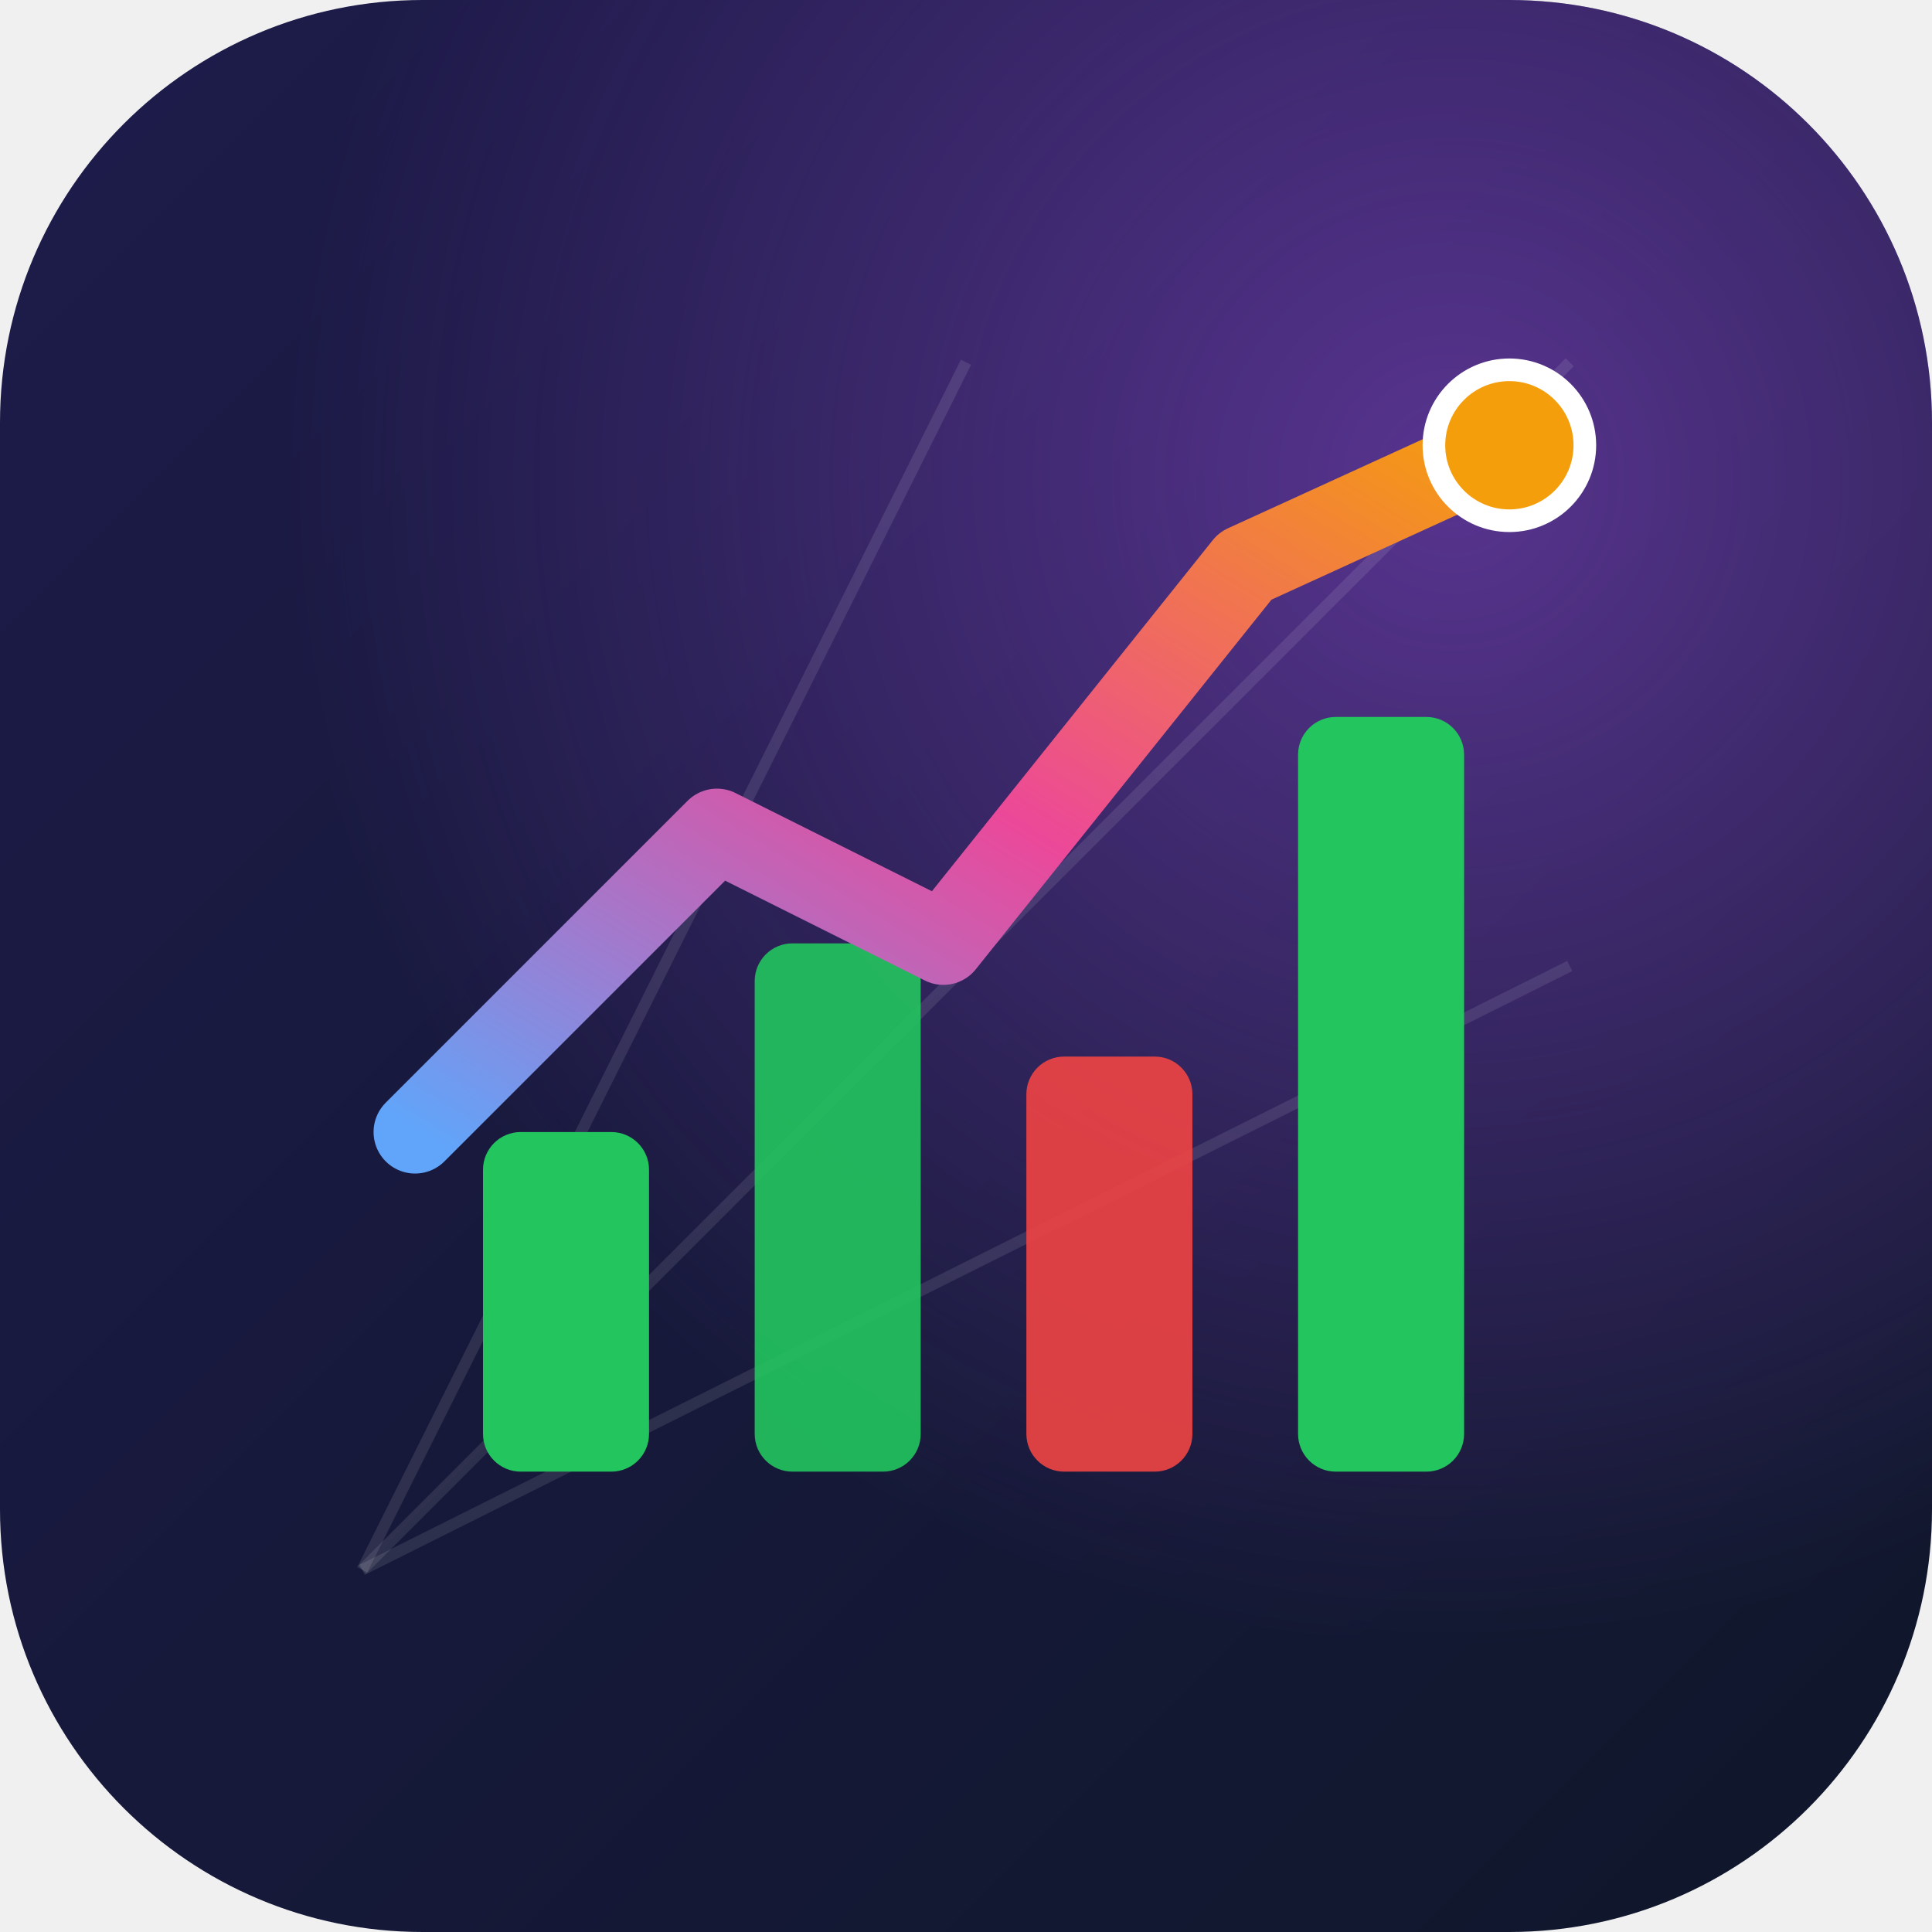
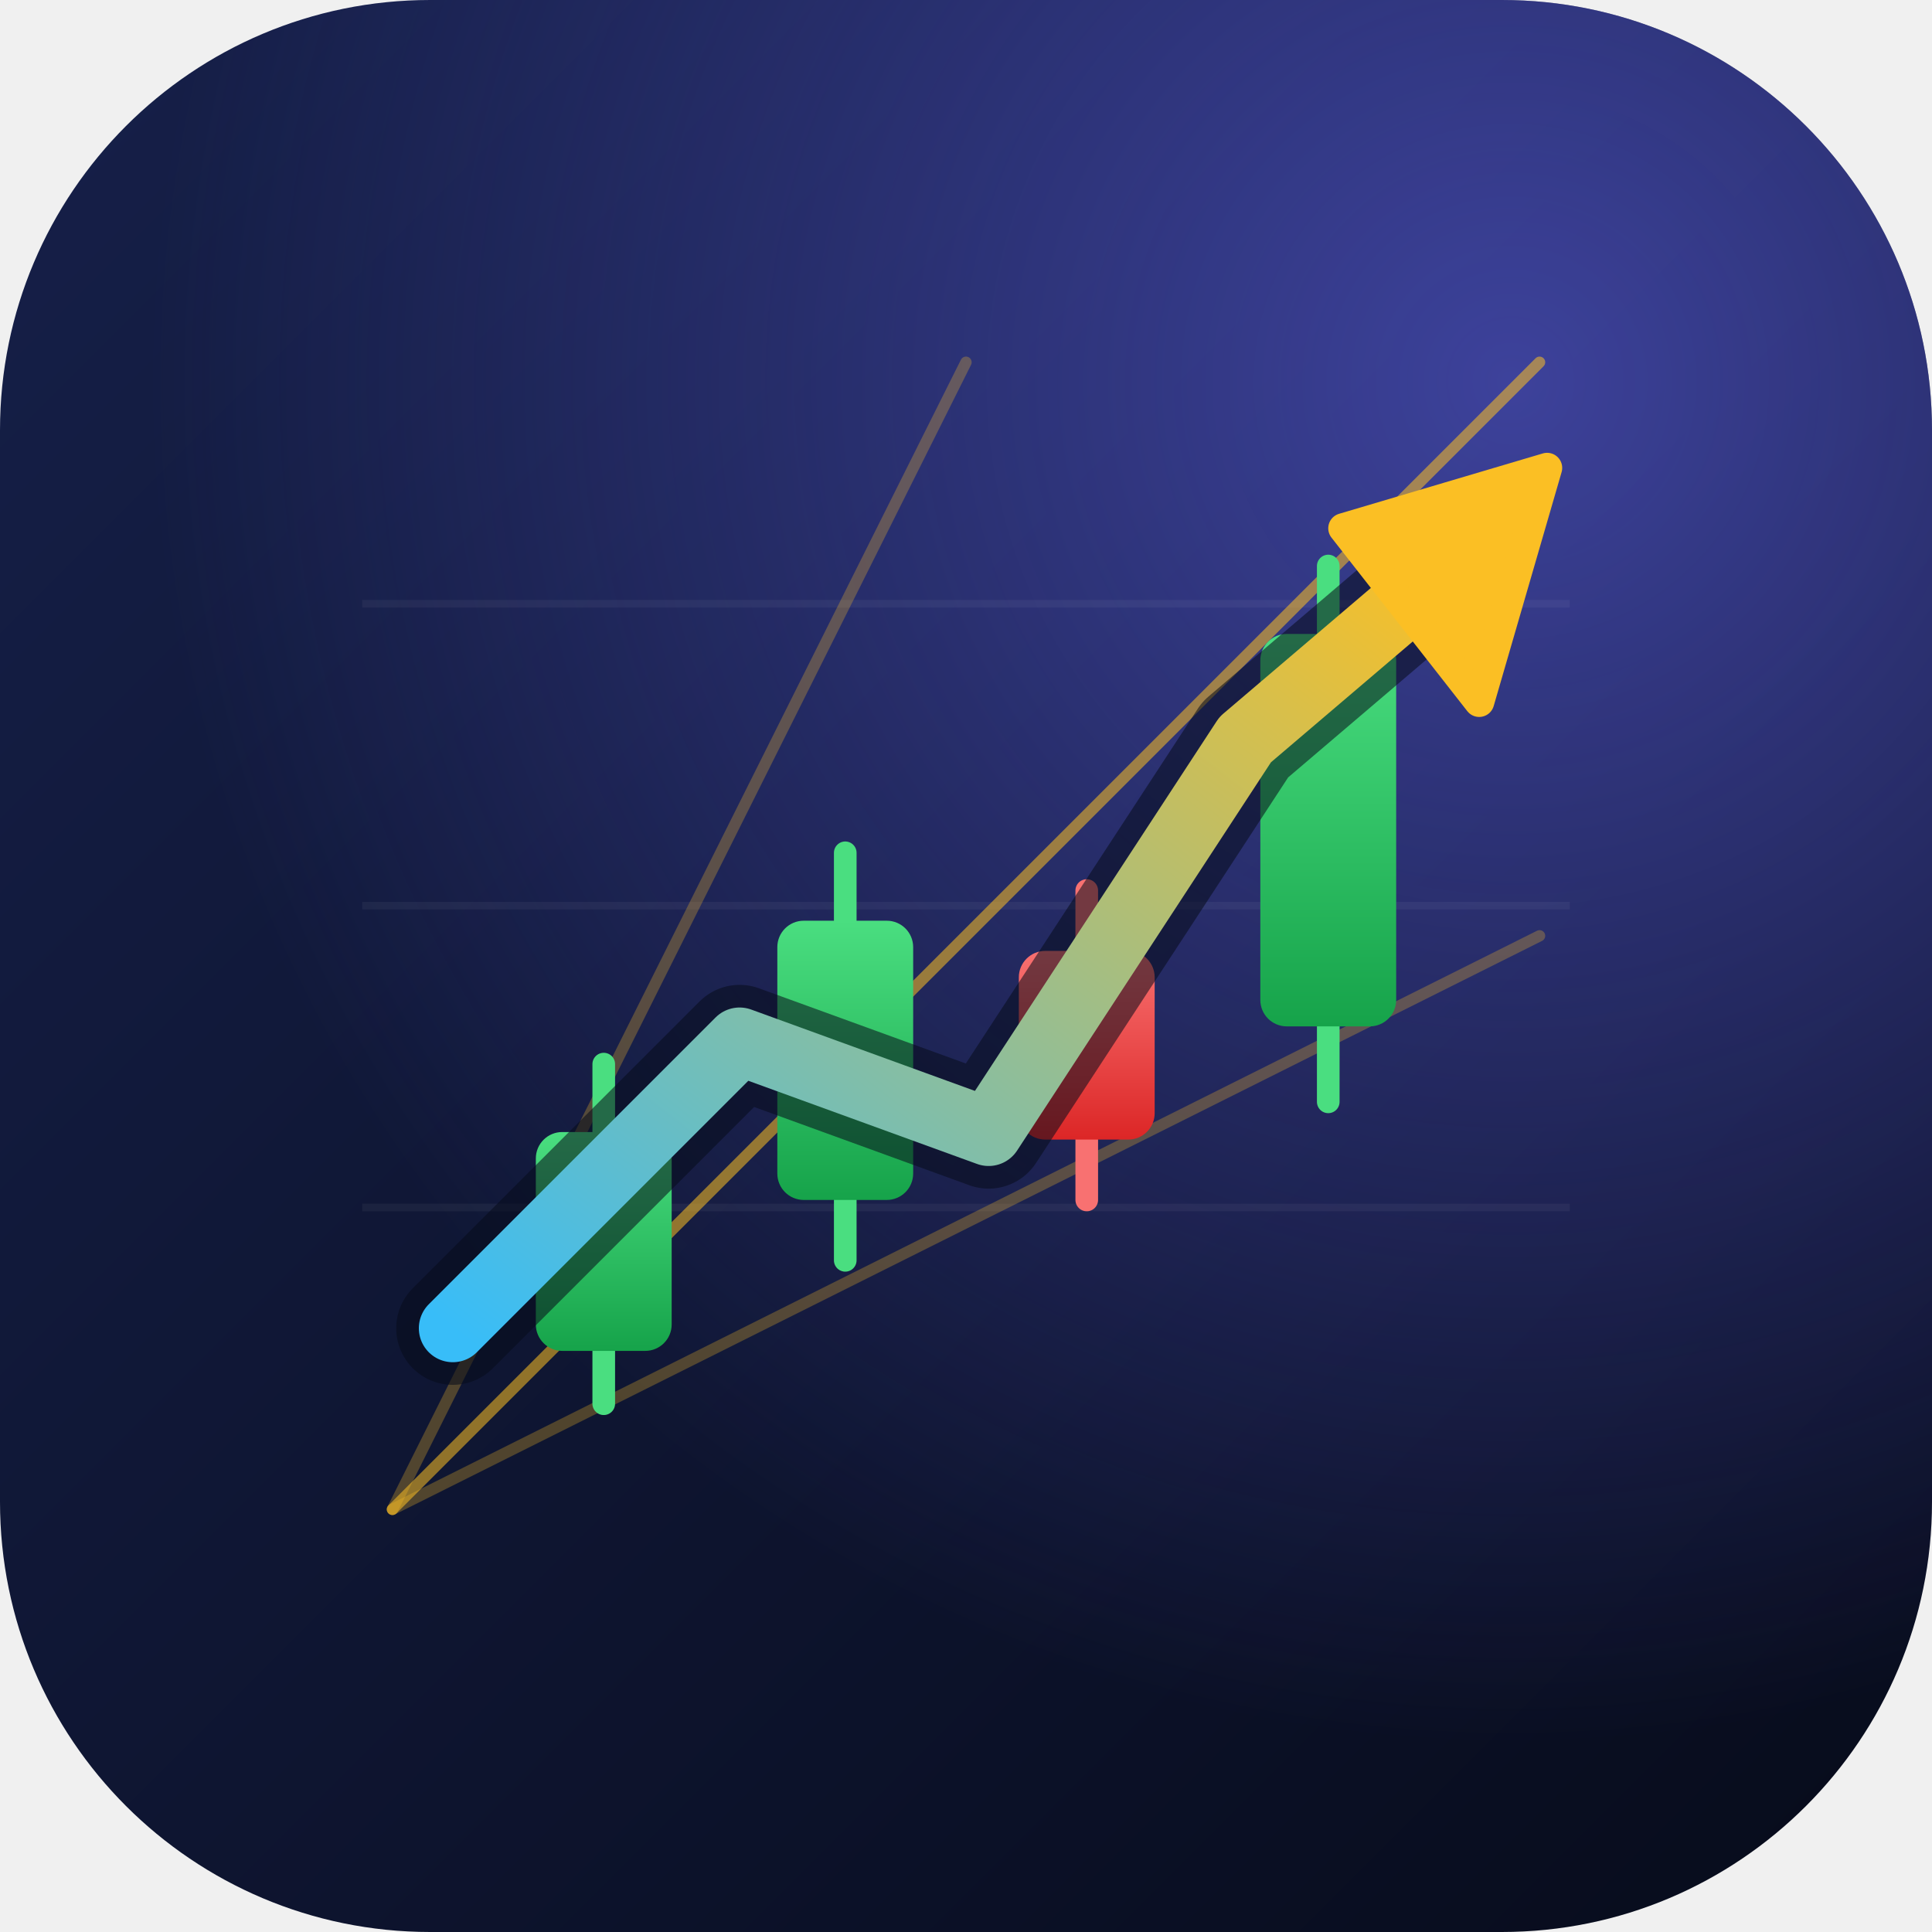
<svg xmlns="http://www.w3.org/2000/svg" viewBox="0 0 512 512">
  <defs>
    <linearGradient id="bg" x1="0" y1="0" x2="1" y2="1">
-       <stop offset="0" stop-color="#1e1b4b" />
-       <stop offset="1" stop-color="#0f172a" />
+       <stop offset="0" stop-color="#16204a" />
+       <stop offset="1" stop-color="#070b1a" />
    </linearGradient>
+     <radialGradient id="glow" cx=".78" cy=".2" r=".7">
+       <stop offset="0" stop-color="#6366f1" stop-opacity=".55" />
+       <stop offset="1" stop-color="#6366f1" stop-opacity="0" />
+     </radialGradient>
    <linearGradient id="ln" x1="0" y1="1" x2="1" y2="0">
-       <stop offset="0" stop-color="#60a5fa" />
-       <stop offset=".5" stop-color="#ec4899" />
-       <stop offset="1" stop-color="#f59e0b" />
+       <stop offset="0" stop-color="#38bdf8" />
+       <stop offset="1" stop-color="#fbbf24" />
    </linearGradient>
-     <radialGradient id="glow" cx=".75" cy=".25" r=".6">
-       <stop offset="0" stop-color="#a855f7" stop-opacity=".45" />
-       <stop offset="1" stop-color="#a855f7" stop-opacity="0" />
-     </radialGradient>
+     <linearGradient id="gUp" x1="0" y1="0" x2="0" y2="1">
+       <stop offset="0" stop-color="#4ade80" />
+       <stop offset="1" stop-color="#16a34a" />
+     </linearGradient>
+     <linearGradient id="gDn" x1="0" y1="0" x2="0" y2="1">
+       <stop offset="0" stop-color="#f87171" />
+       <stop offset="1" stop-color="#dc2626" />
+     </linearGradient>
  </defs>
-   <rect width="512" height="512" rx="112" fill="url(#bg)" />
-   <rect width="512" height="512" rx="112" fill="url(#glow)" />
-   <g stroke="#ffffff" stroke-opacity=".10" stroke-width="3">
-     <line x1="96" y1="416" x2="416" y2="96" />
-     <line x1="96" y1="416" x2="416" y2="256" />
-     <line x1="96" y1="416" x2="256" y2="96" />
+   <rect width="512" height="512" rx="114" fill="url(#bg)" />
+   <rect width="512" height="512" rx="114" fill="url(#glow)" />
+   <g stroke="#ffffff" stroke-opacity=".05" stroke-width="2">
+     <line x1="96" y1="160" x2="416" y2="160" />
+     <line x1="96" y1="240" x2="416" y2="240" />
+     <line x1="96" y1="320" x2="416" y2="320" />
  </g>
-   <g>
-     <rect x="128" y="300" width="44" height="90" rx="10" fill="#22c55e" />
-     <rect x="200" y="250" width="44" height="140" rx="10" fill="#22c55e" opacity=".9" />
-     <rect x="272" y="280" width="44" height="110" rx="10" fill="#ef4444" opacity=".9" />
-     <rect x="344" y="190" width="44" height="200" rx="10" fill="#22c55e" />
+   <g stroke="#fbbf24" stroke-width="3" stroke-linecap="round" fill="none">
+     <line x1="104" y1="400" x2="408" y2="96" stroke-opacity=".55" />
+     <line x1="104" y1="400" x2="408" y2="248" stroke-opacity=".28" />
+     <line x1="104" y1="400" x2="256" y2="96" stroke-opacity=".28" />
  </g>
-   <polyline points="110,300 190,220 250,250 330,150 400,118" fill="none" stroke="url(#ln)" stroke-width="22" stroke-linecap="round" stroke-linejoin="round" />
-   <circle cx="400" cy="118" r="20" fill="#f59e0b" stroke="#fff" stroke-width="6" />
+   <g stroke-linecap="round">
+     <line x1="160" y1="282" x2="160" y2="372" stroke="#4ade80" stroke-width="6" />
+     <rect x="142" y="300" width="36" height="58" rx="7" fill="url(#gUp)" />
+     <line x1="224" y1="226" x2="224" y2="334" stroke="#4ade80" stroke-width="6" />
+     <rect x="206" y="244" width="36" height="74" rx="7" fill="url(#gUp)" />
+     <line x1="288" y1="236" x2="288" y2="318" stroke="#f87171" stroke-width="6" />
+     <rect x="270" y="252" width="36" height="50" rx="7" fill="url(#gDn)" />
+     <line x1="352" y1="150" x2="352" y2="292" stroke="#4ade80" stroke-width="6" />
+     <rect x="334" y="168" width="36" height="104" rx="7" fill="url(#gUp)" />
+   </g>
+   <polyline points="120,352 196,276 262,300 330,196 384,150" fill="none" stroke="#070b1a" stroke-opacity=".55" stroke-width="30" stroke-linecap="round" stroke-linejoin="round" />
+   <polyline points="120,352 196,276 262,300 330,196 384,150" fill="none" stroke="url(#ln)" stroke-width="18" stroke-linecap="round" stroke-linejoin="round" />
+   <path d="M410 124 L392 186 L356 140 Z" fill="#fbbf24" stroke="#fbbf24" stroke-width="8" stroke-linejoin="round" />
</svg>
